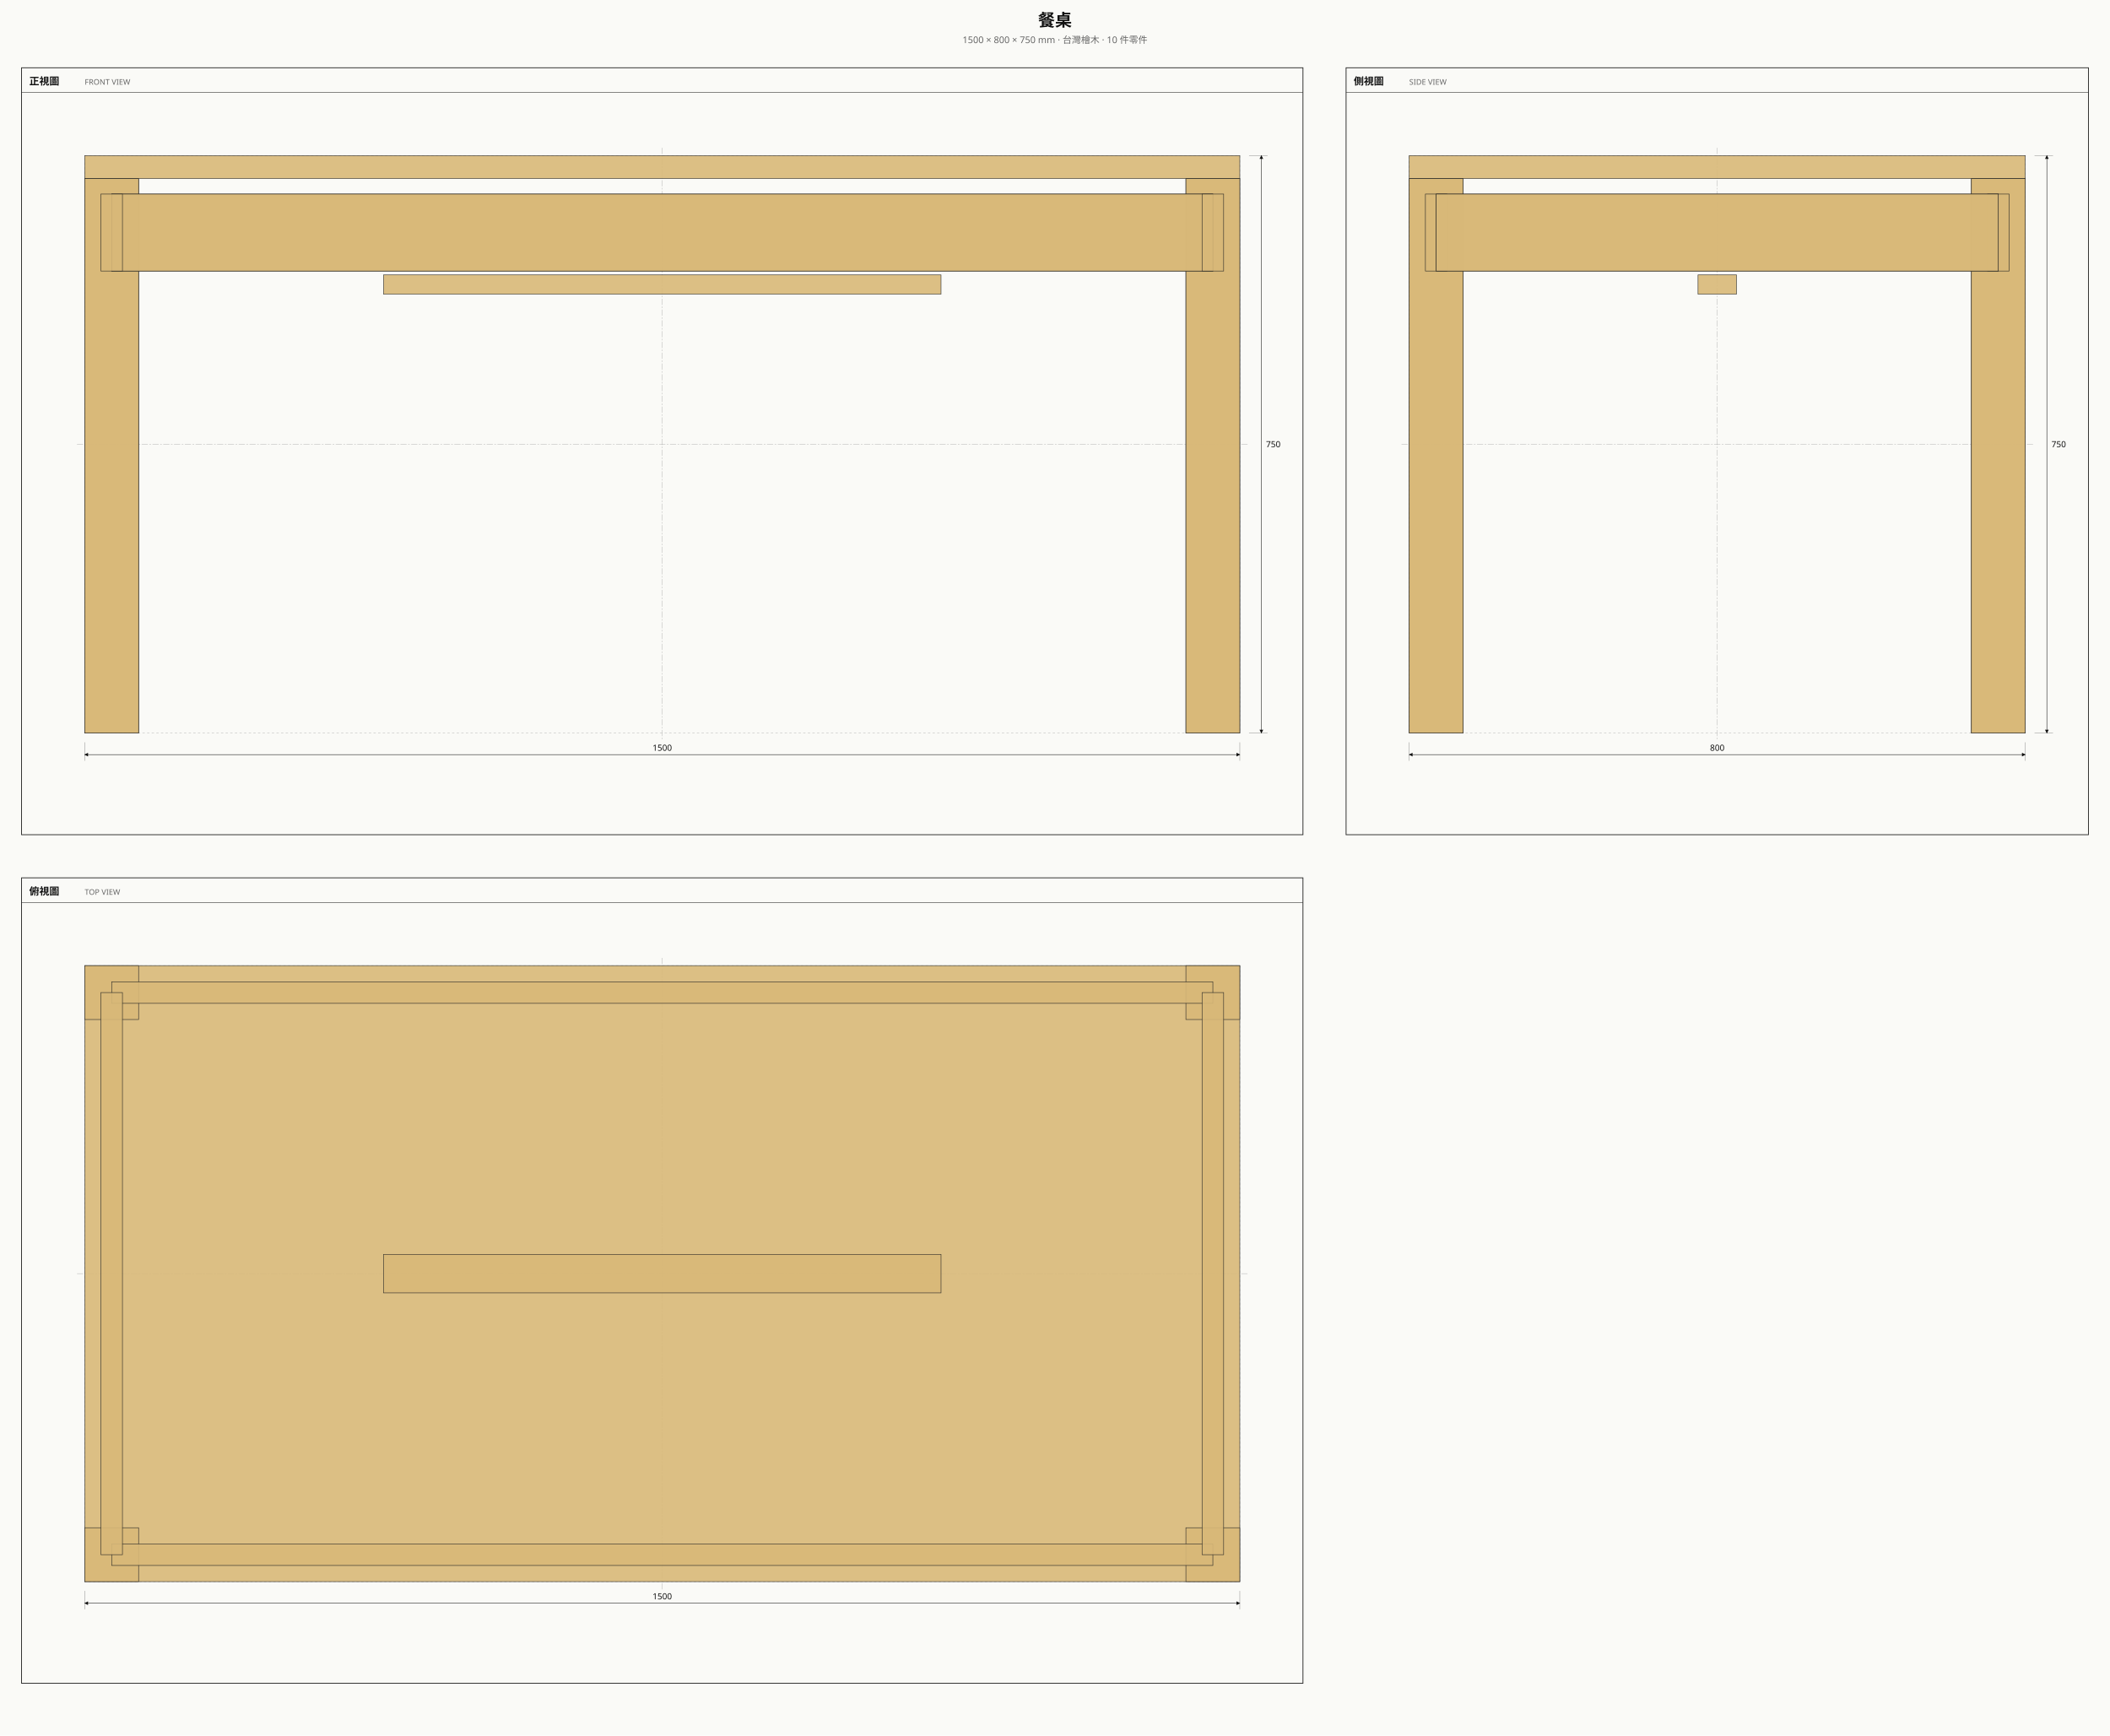
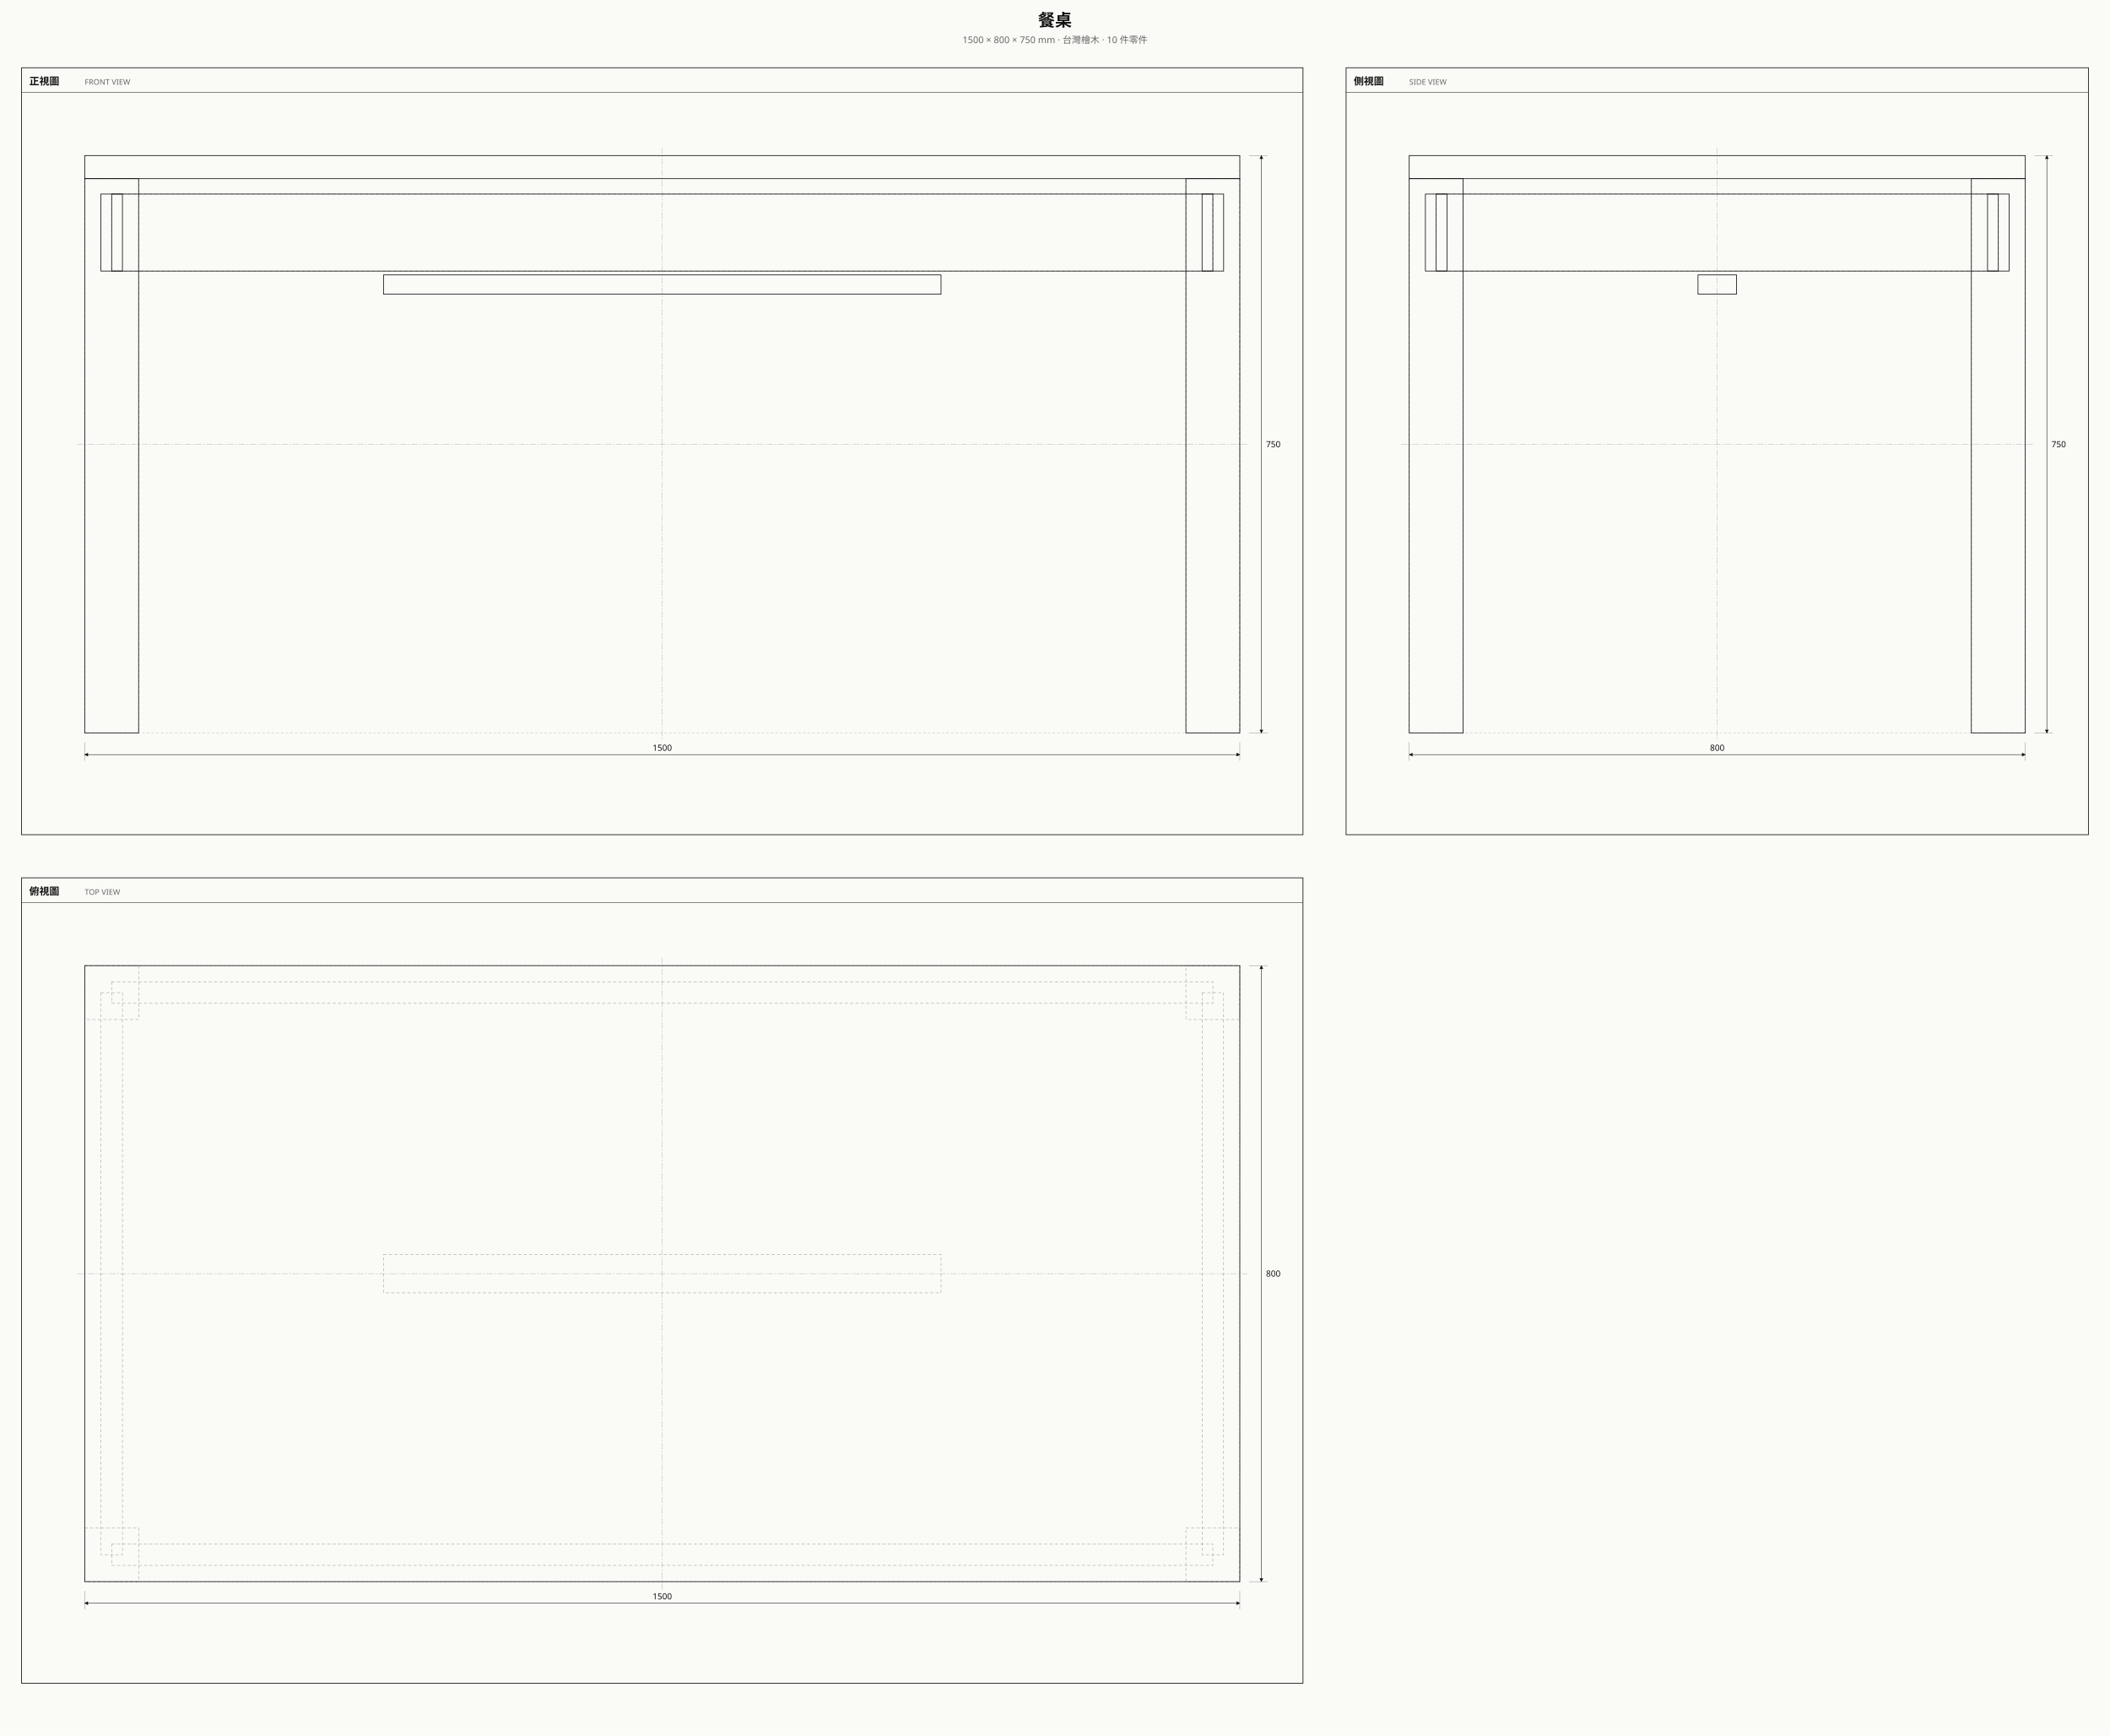
<svg xmlns="http://www.w3.org/2000/svg" viewBox="-20 -10 2740 2254" width="2740">
  <defs>
    <marker id="arr-front" viewBox="0 0 10 10" refX="9" refY="5" markerWidth="8" markerHeight="8" orient="auto-start-reverse">
      <path d="M 0 0 L 10 5 L 0 10 z" fill="#111" />
    </marker>
    <marker id="arr-side" viewBox="0 0 10 10" refX="9" refY="5" markerWidth="8" markerHeight="8" orient="auto-start-reverse">
      <path d="M 0 0 L 10 5 L 0 10 z" fill="#111" />
    </marker>
    <marker id="arr-top" viewBox="0 0 10 10" refX="9" refY="5" markerWidth="8" markerHeight="8" orient="auto-start-reverse">
      <path d="M 0 0 L 10 5 L 0 10 z" fill="#111" />
    </marker>
  </defs>
  <rect x="-20" y="-10" width="2740" height="2254" fill="#fafaf7" />
  <text x="1350" y="24" text-anchor="middle" font-size="22" font-weight="700" fill="#111" font-family="sans-serif">餐桌</text>
  <text x="1350" y="46" text-anchor="middle" font-size="12" fill="#666" font-family="sans-serif">1500 × 800 × 750 mm · 台灣檜木 · 10 件零件</text>
  <g transform="translate(0, 70)">
    <g transform="translate(840.0, 872.0)">
      <rect x="-832.0" y="-864.0" width="1664.0" height="996.0" fill="none" stroke="#222" stroke-width="1" />
      <line x1="-832.0" y1="-832.0" x2="832.0" y2="-832.0" stroke="#222" stroke-width="0.6" />
      <text x="-822.0" y="-842.0" font-size="13" font-weight="700" fill="#111" font-family="sans-serif">正視圖</text>
      <text x="-750.0" y="-842.0" font-size="10" fill="#666" font-family="sans-serif">FRONT VIEW</text>
      <g stroke="#888" stroke-width="0.5" stroke-dasharray="8 2 2 2" opacity="0.7">
        <line x1="0" y1="-760.0" x2="0" y2="10.0" />
        <line x1="-760.0" y1="-375.0" x2="760.0" y2="-375.0" />
      </g>
      <rect x="-750.0" y="-750.0" width="1500.0" height="750.0" fill="none" stroke="#999" stroke-dasharray="3 3" stroke-width="0.5" opacity="0.8" />
-       <rect x="-750.0" y="-750.0" width="1500.0" height="30.0" fill="#d8b878" stroke="#222" stroke-width="0.7" opacity="0.9" />
-       <rect x="-750.0" y="-720.0" width="70.0" height="720.0" fill="#d8b878" stroke="#222" stroke-width="0.7" opacity="0.9" />
-       <rect x="680.0" y="-720.0" width="70.0" height="720.0" fill="#d8b878" stroke="#222" stroke-width="0.7" opacity="0.9" />
-       <rect x="-750.0" y="-720.0" width="70.0" height="720.0" fill="#d8b878" stroke="#222" stroke-width="0.7" opacity="0.9" />
-       <rect x="680.0" y="-720.0" width="70.0" height="720.0" fill="#d8b878" stroke="#222" stroke-width="0.7" opacity="0.9" />
-       <rect x="-715.0" y="-700.0" width="1430.0" height="100.0" fill="#d8b878" stroke="#222" stroke-width="0.7" opacity="0.9" />
-       <rect x="-715.0" y="-700.0" width="1430.0" height="100.0" fill="#d8b878" stroke="#222" stroke-width="0.7" opacity="0.9" />
-       <rect x="-729.0" y="-700.0" width="28.0" height="100.0" fill="#d8b878" stroke="#222" stroke-width="0.7" opacity="0.9" />
-       <rect x="701.0" y="-700.0" width="28.0" height="100.0" fill="#d8b878" stroke="#222" stroke-width="0.7" opacity="0.9" />
-       <rect x="-362.0" y="-595.0" width="724.0" height="25.0" fill="#d8b878" stroke="#222" stroke-width="0.7" opacity="0.9" />
+       <rect x="-715.0" y="-700.0" width="1430.0" height="100.0" fill="none" stroke="#888" stroke-width="0.5" stroke-dasharray="4 3" />
+       <rect x="-750.0" y="-720.0" width="70.0" height="720.0" fill="none" stroke="#888" stroke-width="0.5" stroke-dasharray="4 3" />
+       <rect x="680.0" y="-720.0" width="70.0" height="720.0" fill="none" stroke="#888" stroke-width="0.5" stroke-dasharray="4 3" />
+       <rect x="-362.0" y="-595.0" width="724.0" height="25.0" fill="none" stroke="#111" stroke-width="0.9" />
+       <rect x="-729.0" y="-700.0" width="28.0" height="100.0" fill="none" stroke="#111" stroke-width="0.9" />
+       <rect x="701.0" y="-700.0" width="28.0" height="100.0" fill="none" stroke="#111" stroke-width="0.9" />
+       <rect x="-715.0" y="-700.0" width="1430.0" height="100.0" fill="none" stroke="#111" stroke-width="0.9" />
+       <rect x="-750.0" y="-750.0" width="1500.0" height="30.0" fill="none" stroke="#111" stroke-width="0.9" />
+       <rect x="-750.0" y="-720.0" width="70.0" height="720.0" fill="none" stroke="#111" stroke-width="0.9" />
+       <rect x="680.0" y="-720.0" width="70.0" height="720.0" fill="none" stroke="#111" stroke-width="0.9" />
      <g stroke="#111" fill="#111" stroke-width="0.6" font-family="sans-serif">
        <line x1="-750.0" y1="12.0" x2="-750.0" y2="36.0" stroke-width="0.4" stroke="#666" />
        <line x1="750.0" y1="12.0" x2="750.0" y2="36.0" stroke-width="0.4" stroke="#666" />
        <line x1="-750.0" y1="28.0" x2="750.0" y2="28.0" marker-start="url(#arr-front)" marker-end="url(#arr-front)" />
        <text x="0" y="23.0" text-anchor="middle" font-size="11" stroke="none">1500</text>
      </g>
      <g stroke="#111" fill="#111" stroke-width="0.6" font-family="sans-serif">
        <line x1="762.0" y1="-750.0" x2="786.0" y2="-750.0" stroke-width="0.4" stroke="#666" />
-         <line x1="762.0" y1="0" x2="786.0" y2="0" stroke-width="0.4" stroke="#666" />
-         <line x1="778.0" y1="-750.0" x2="778.0" y2="0" marker-start="url(#arr-front)" marker-end="url(#arr-front)" />
+         <line x1="762.0" y1="0.0" x2="786.0" y2="0.0" stroke-width="0.4" stroke="#666" />
+         <line x1="778.0" y1="-750.0" x2="778.0" y2="0.0" marker-start="url(#arr-front)" marker-end="url(#arr-front)" />
        <text x="784.0" y="-375.0" text-anchor="start" dominant-baseline="middle" font-size="11" stroke="none">750</text>
      </g>
    </g>
    <g transform="translate(1720, 0)">
      <g transform="translate(490.0, 872.0)">
        <rect x="-482.0" y="-864.0" width="964.0" height="996.0" fill="none" stroke="#222" stroke-width="1" />
        <line x1="-482.0" y1="-832.0" x2="482.0" y2="-832.0" stroke="#222" stroke-width="0.6" />
        <text x="-472.0" y="-842.0" font-size="13" font-weight="700" fill="#111" font-family="sans-serif">側視圖</text>
        <text x="-400.0" y="-842.0" font-size="10" fill="#666" font-family="sans-serif">SIDE VIEW</text>
        <g stroke="#888" stroke-width="0.5" stroke-dasharray="8 2 2 2" opacity="0.7">
          <line x1="0" y1="-760.0" x2="0" y2="10.0" />
          <line x1="-410.0" y1="-375.0" x2="410.0" y2="-375.0" />
        </g>
        <rect x="-400.0" y="-750.0" width="800.0" height="750.0" fill="none" stroke="#999" stroke-dasharray="3 3" stroke-width="0.5" opacity="0.8" />
-         <rect x="-400.0" y="-750.0" width="800.0" height="30.0" fill="#d8b878" stroke="#222" stroke-width="0.7" opacity="0.9" />
-         <rect x="-400.0" y="-720.0" width="70.0" height="720.0" fill="#d8b878" stroke="#222" stroke-width="0.7" opacity="0.9" />
-         <rect x="-400.0" y="-720.0" width="70.0" height="720.0" fill="#d8b878" stroke="#222" stroke-width="0.7" opacity="0.9" />
-         <rect x="330.0" y="-720.0" width="70.0" height="720.0" fill="#d8b878" stroke="#222" stroke-width="0.7" opacity="0.9" />
-         <rect x="330.0" y="-720.0" width="70.0" height="720.0" fill="#d8b878" stroke="#222" stroke-width="0.7" opacity="0.9" />
-         <rect x="-379.0" y="-700.0" width="28.0" height="100.0" fill="#d8b878" stroke="#222" stroke-width="0.7" opacity="0.9" />
-         <rect x="351.0" y="-700.0" width="28.0" height="100.0" fill="#d8b878" stroke="#222" stroke-width="0.7" opacity="0.9" />
-         <rect x="-365.0" y="-700.0" width="730.0" height="100.0" fill="#d8b878" stroke="#222" stroke-width="0.7" opacity="0.9" />
-         <rect x="-365.0" y="-700.0" width="730.0" height="100.0" fill="#d8b878" stroke="#222" stroke-width="0.7" opacity="0.9" />
-         <rect x="-25.0" y="-595.0" width="50.0" height="25.0" fill="#d8b878" stroke="#222" stroke-width="0.7" opacity="0.9" />
+         <rect x="-365.0" y="-700.0" width="730.0" height="100.0" fill="none" stroke="#888" stroke-width="0.5" stroke-dasharray="4 3" />
+         <rect x="-400.0" y="-720.0" width="70.0" height="720.0" fill="none" stroke="#888" stroke-width="0.5" stroke-dasharray="4 3" />
+         <rect x="330.0" y="-720.0" width="70.0" height="720.0" fill="none" stroke="#888" stroke-width="0.5" stroke-dasharray="4 3" />
+         <rect x="-25.0" y="-595.0" width="50.0" height="25.0" fill="none" stroke="#111" stroke-width="0.9" />
+         <rect x="-379.0" y="-700.0" width="28.0" height="100.0" fill="none" stroke="#111" stroke-width="0.9" />
+         <rect x="351.0" y="-700.0" width="28.0" height="100.0" fill="none" stroke="#111" stroke-width="0.9" />
+         <rect x="-365.0" y="-700.0" width="730.0" height="100.0" fill="none" stroke="#111" stroke-width="0.9" />
+         <rect x="-400.0" y="-750.0" width="800.0" height="30.0" fill="none" stroke="#111" stroke-width="0.9" />
+         <rect x="-400.0" y="-720.0" width="70.0" height="720.0" fill="none" stroke="#111" stroke-width="0.9" />
+         <rect x="330.0" y="-720.0" width="70.0" height="720.0" fill="none" stroke="#111" stroke-width="0.9" />
        <g stroke="#111" fill="#111" stroke-width="0.6" font-family="sans-serif">
          <line x1="-400.0" y1="12.0" x2="-400.0" y2="36.0" stroke-width="0.4" stroke="#666" />
          <line x1="400.0" y1="12.0" x2="400.0" y2="36.0" stroke-width="0.4" stroke="#666" />
          <line x1="-400.0" y1="28.0" x2="400.0" y2="28.0" marker-start="url(#arr-side)" marker-end="url(#arr-side)" />
          <text x="0" y="23.0" text-anchor="middle" font-size="11" stroke="none">800</text>
        </g>
        <g stroke="#111" fill="#111" stroke-width="0.6" font-family="sans-serif">
          <line x1="412.0" y1="-750.0" x2="436.0" y2="-750.0" stroke-width="0.4" stroke="#666" />
-           <line x1="412.0" y1="0" x2="436.0" y2="0" stroke-width="0.4" stroke="#666" />
-           <line x1="428.0" y1="-750.0" x2="428.0" y2="0" marker-start="url(#arr-side)" marker-end="url(#arr-side)" />
+           <line x1="412.0" y1="0.0" x2="436.0" y2="0.0" stroke-width="0.4" stroke="#666" />
+           <line x1="428.0" y1="-750.0" x2="428.0" y2="0.0" marker-start="url(#arr-side)" marker-end="url(#arr-side)" />
          <text x="434.0" y="-375.0" text-anchor="start" dominant-baseline="middle" font-size="11" stroke="none">750</text>
        </g>
      </g>
    </g>
    <g transform="translate(0, 1052)">
      <g transform="translate(840.0, 522.0)">
        <rect x="-832.0" y="-514.0" width="1664.0" height="1046.0" fill="none" stroke="#222" stroke-width="1" />
        <line x1="-832.0" y1="-482.0" x2="832.0" y2="-482.0" stroke="#222" stroke-width="0.6" />
        <text x="-822.0" y="-492.0" font-size="13" font-weight="700" fill="#111" font-family="sans-serif">俯視圖</text>
        <text x="-750.0" y="-492.0" font-size="10" fill="#666" font-family="sans-serif">TOP VIEW</text>
        <g stroke="#888" stroke-width="0.5" stroke-dasharray="8 2 2 2" opacity="0.7">
          <line x1="0" y1="-410.0" x2="0" y2="410.0" />
          <line x1="-760.0" y1="0.0" x2="760.0" y2="0.0" />
        </g>
        <rect x="-750.0" y="-400.0" width="1500.0" height="800.0" fill="none" stroke="#999" stroke-dasharray="3 3" stroke-width="0.5" opacity="0.8" />
-         <rect x="-750.0" y="-400.0" width="1500.0" height="800.0" fill="#d8b878" stroke="#222" stroke-width="0.7" opacity="0.9" />
-         <rect x="-750.0" y="-400.0" width="70.0" height="70.0" fill="#d8b878" stroke="#222" stroke-width="0.7" opacity="0.9" />
-         <rect x="680.0" y="-400.0" width="70.0" height="70.0" fill="#d8b878" stroke="#222" stroke-width="0.7" opacity="0.9" />
-         <rect x="-750.0" y="330.0" width="70.0" height="70.0" fill="#d8b878" stroke="#222" stroke-width="0.7" opacity="0.9" />
-         <rect x="680.0" y="330.0" width="70.0" height="70.0" fill="#d8b878" stroke="#222" stroke-width="0.7" opacity="0.9" />
-         <rect x="-715.0" y="-379.0" width="1430.0" height="28.0" fill="#d8b878" stroke="#222" stroke-width="0.7" opacity="0.9" />
-         <rect x="-715.0" y="351.0" width="1430.0" height="28.0" fill="#d8b878" stroke="#222" stroke-width="0.7" opacity="0.9" />
-         <rect x="-729.0" y="-365.0" width="28.0" height="730.0" fill="#d8b878" stroke="#222" stroke-width="0.7" opacity="0.9" />
-         <rect x="701.0" y="-365.0" width="28.0" height="730.0" fill="#d8b878" stroke="#222" stroke-width="0.7" opacity="0.9" />
-         <rect x="-362.0" y="-25.0" width="724.0" height="50.0" fill="#d8b878" stroke="#222" stroke-width="0.7" opacity="0.9" />
+         <rect x="-362.0" y="-25.0" width="724.0" height="50.0" fill="none" stroke="#888" stroke-width="0.5" stroke-dasharray="4 3" />
+         <rect x="-715.0" y="-379.0" width="1430.0" height="28.0" fill="none" stroke="#888" stroke-width="0.5" stroke-dasharray="4 3" />
+         <rect x="-715.0" y="351.0" width="1430.0" height="28.0" fill="none" stroke="#888" stroke-width="0.5" stroke-dasharray="4 3" />
+         <rect x="-729.0" y="-365.0" width="28.0" height="730.0" fill="none" stroke="#888" stroke-width="0.5" stroke-dasharray="4 3" />
+         <rect x="701.0" y="-365.0" width="28.0" height="730.0" fill="none" stroke="#888" stroke-width="0.5" stroke-dasharray="4 3" />
+         <rect x="-750.0" y="-400.0" width="70.0" height="70.0" fill="none" stroke="#888" stroke-width="0.5" stroke-dasharray="4 3" />
+         <rect x="680.0" y="-400.0" width="70.0" height="70.0" fill="none" stroke="#888" stroke-width="0.5" stroke-dasharray="4 3" />
+         <rect x="-750.0" y="330.0" width="70.0" height="70.0" fill="none" stroke="#888" stroke-width="0.5" stroke-dasharray="4 3" />
+         <rect x="680.0" y="330.0" width="70.0" height="70.0" fill="none" stroke="#888" stroke-width="0.5" stroke-dasharray="4 3" />
+         <rect x="-750.0" y="-400.0" width="1500.0" height="800.0" fill="none" stroke="#111" stroke-width="0.9" />
        <g stroke="#111" fill="#111" stroke-width="0.6" font-family="sans-serif">
          <line x1="-750.0" y1="412.0" x2="-750.0" y2="436.0" stroke-width="0.4" stroke="#666" />
          <line x1="750.0" y1="412.0" x2="750.0" y2="436.0" stroke-width="0.4" stroke="#666" />
          <line x1="-750.0" y1="428.0" x2="750.0" y2="428.0" marker-start="url(#arr-top)" marker-end="url(#arr-top)" />
          <text x="0" y="423.0" text-anchor="middle" font-size="11" stroke="none">1500</text>
        </g>
+         <g stroke="#111" fill="#111" stroke-width="0.6" font-family="sans-serif">
+           <line x1="762.0" y1="-400.0" x2="786.0" y2="-400.0" stroke-width="0.4" stroke="#666" />
+           <line x1="762.0" y1="400.0" x2="786.0" y2="400.0" stroke-width="0.4" stroke="#666" />
+           <line x1="778.0" y1="-400.0" x2="778.0" y2="400.0" marker-start="url(#arr-top)" marker-end="url(#arr-top)" />
+           <text x="784.0" y="0.0" text-anchor="start" dominant-baseline="middle" font-size="11" stroke="none">800</text>
+         </g>
      </g>
    </g>
  </g>
</svg>
